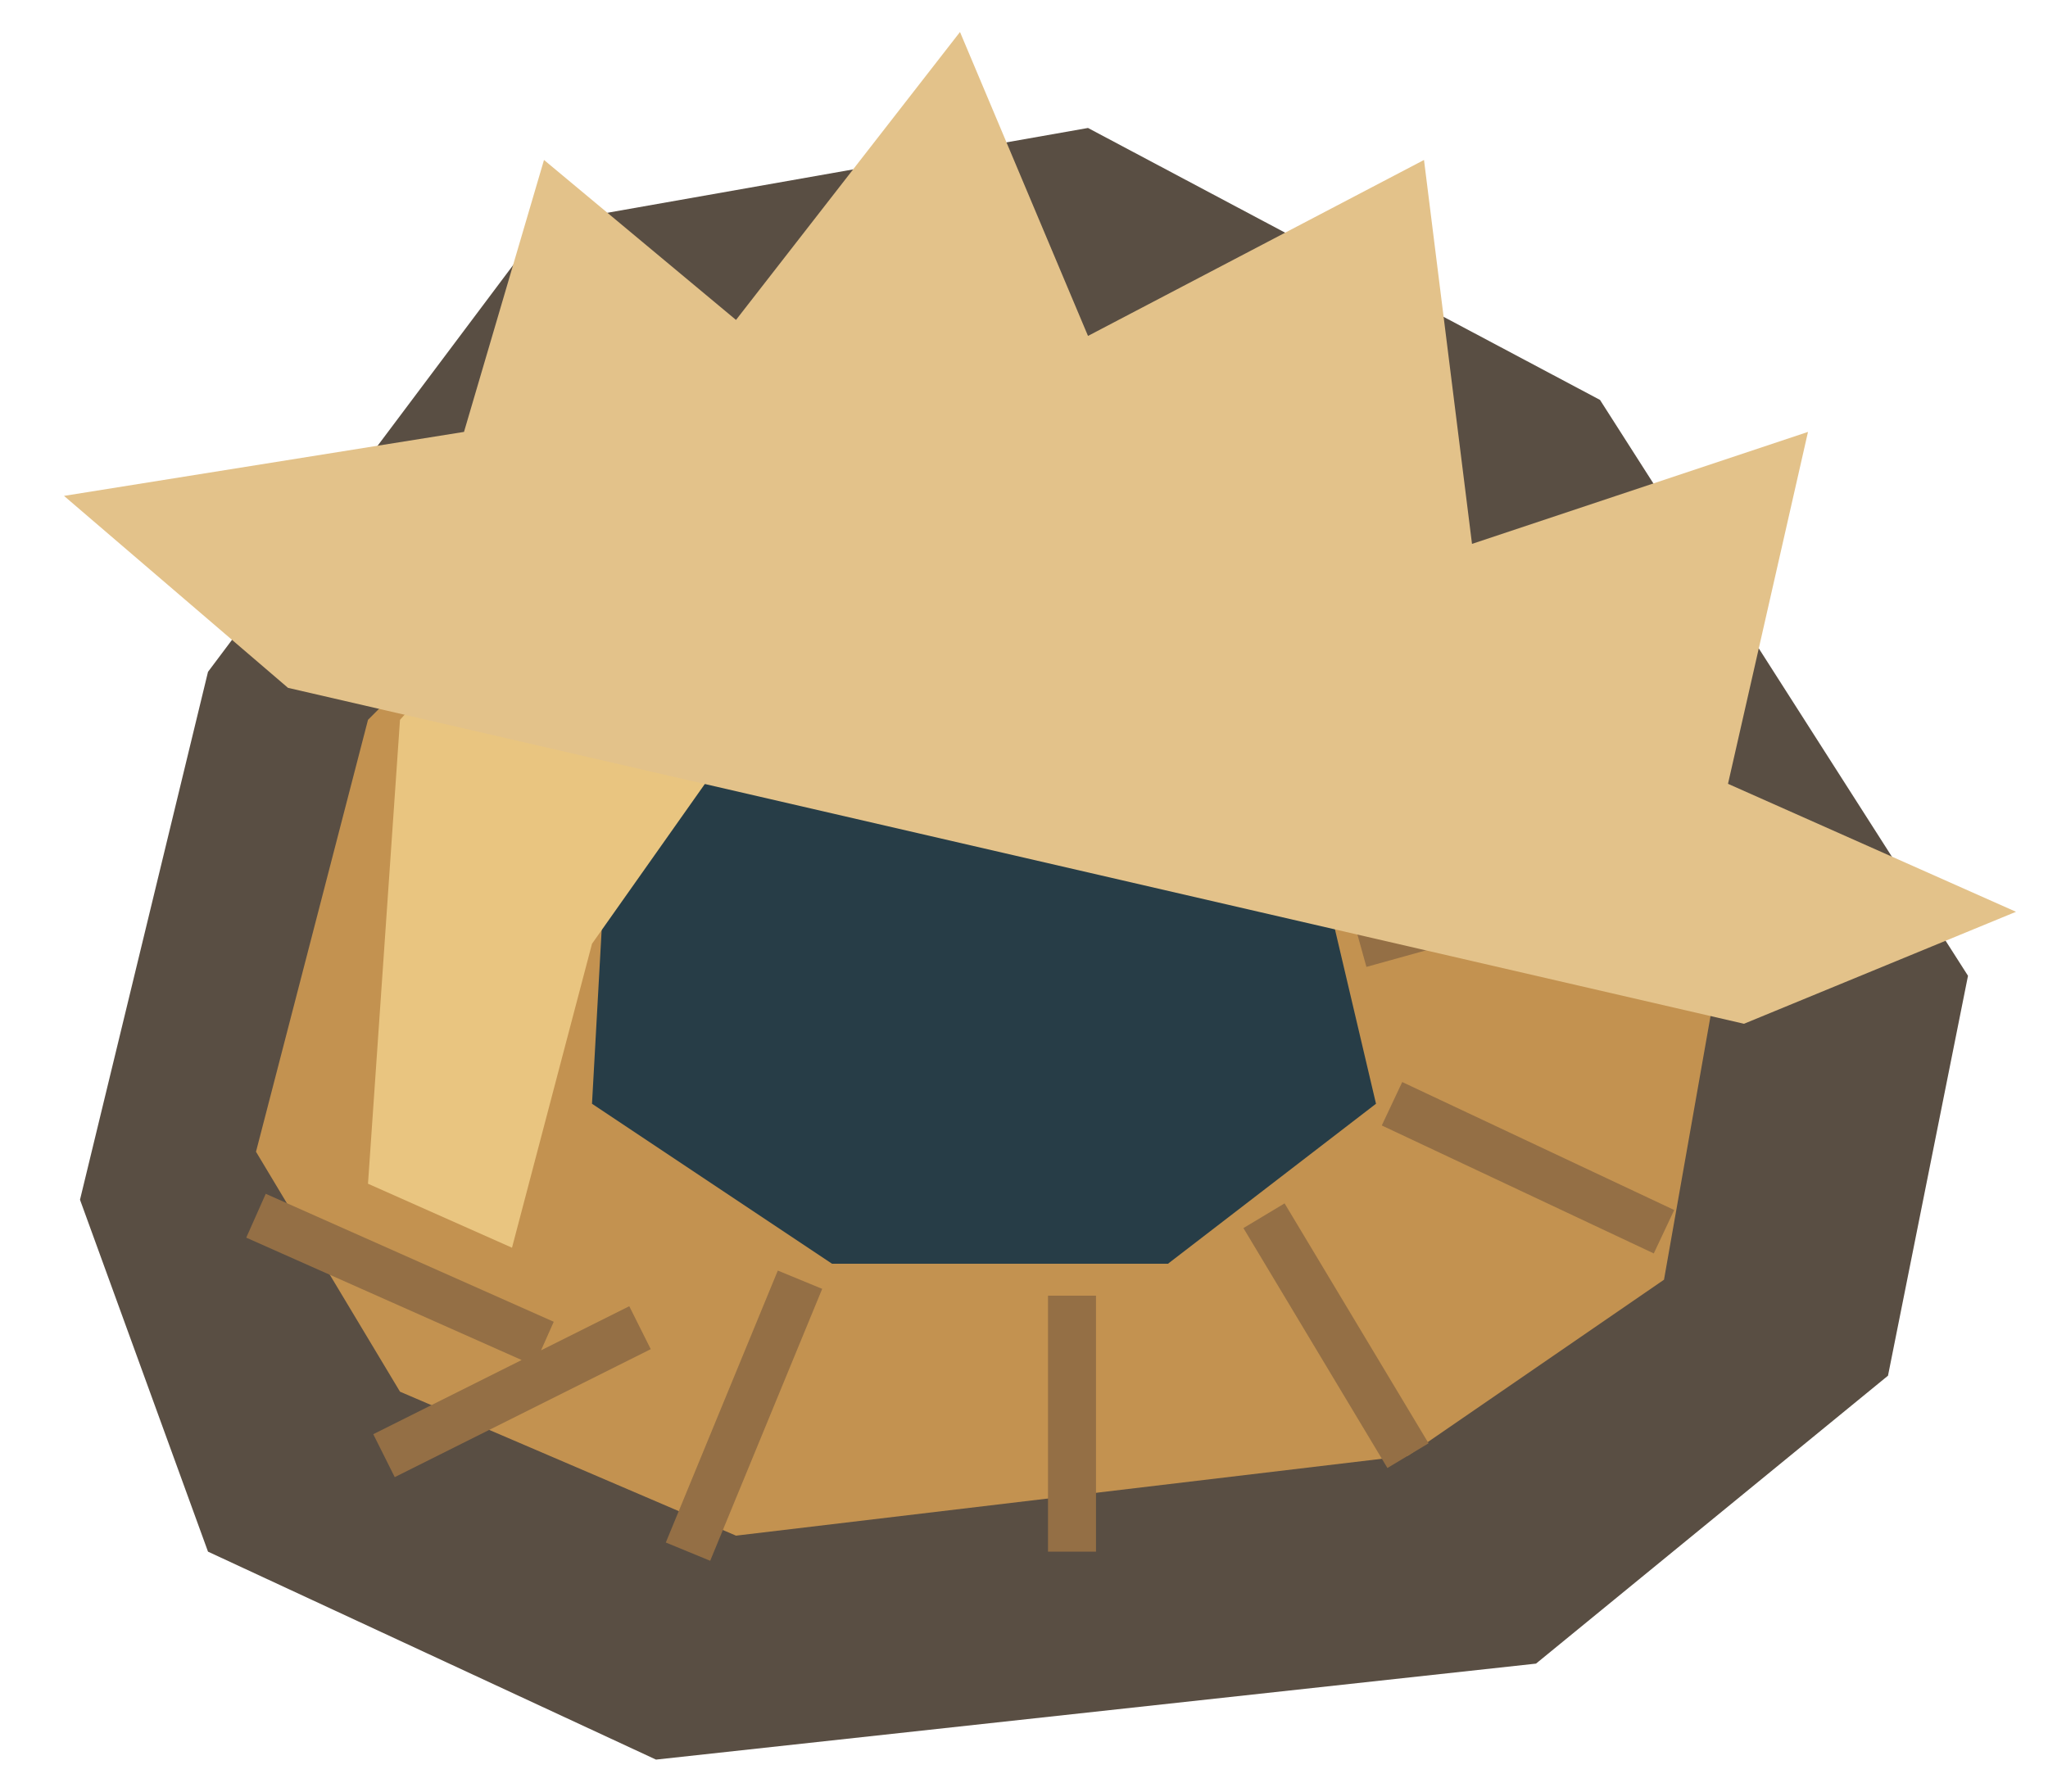
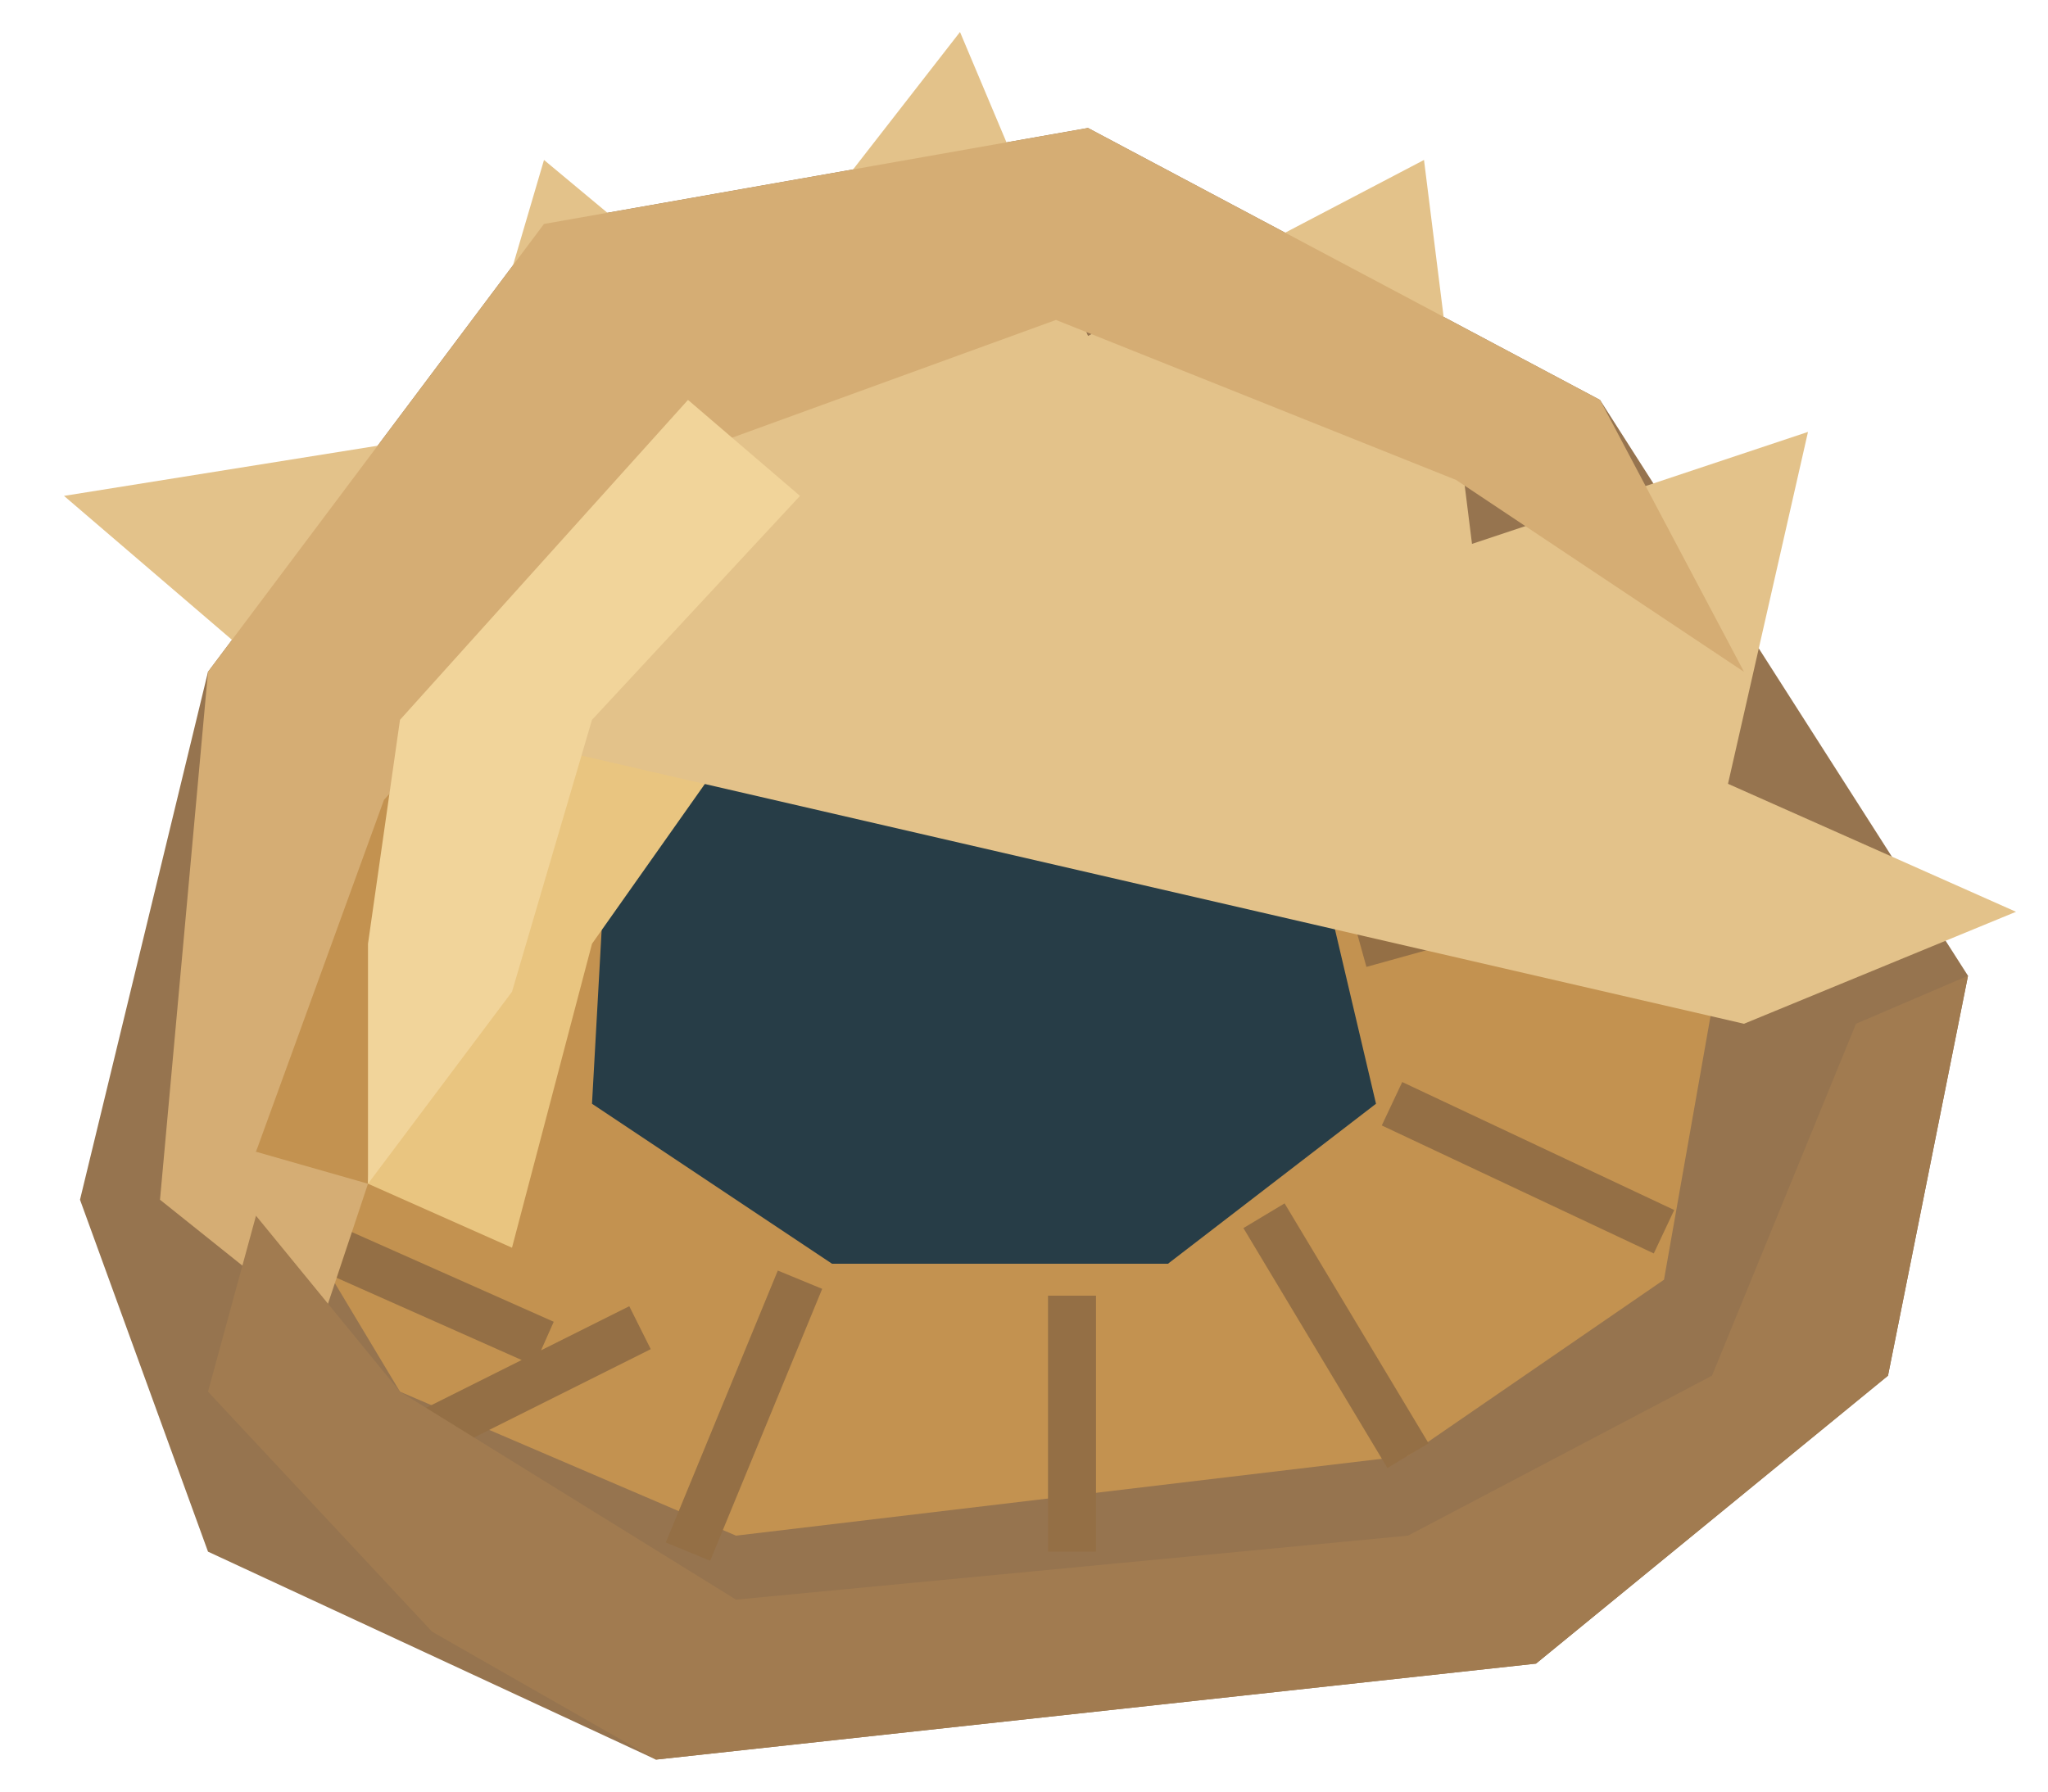
<svg xmlns="http://www.w3.org/2000/svg" width="128" height="112" viewBox="0 0 128 112">
-   <path d="M5 75L13 42L34 14L68 8L100 25L123 61L118 86L96 104L41 110L13 97Z" fill="#594e43" />
+   <path d="M5 75L13 42L34 14L68 8L100 25L123 61L118 86L96 104L41 110L13 97Z" fill="#96744f" />
  <path d="M16 72L23 45L43 25L67 21L90 34L107 63L104 80L88 91L46 96L25 87Z" fill="#c39250" />
  <path d="M37 69L38 51L51 40L68 40L82 52L86 69L73 79L52 79Z" fill="#273d47" />
  <path d="M25 45L43 25L67 21L90 34L97 47L69 37L49 42L37 59L32 78L23 74Z" fill="#e9c580" />
  <path d="M16 76L34 84M24 91L40 83M43 97L50 80M67 97L67 81M88 91L79 76M104 77L87 69M103 54L85 59" fill="none" stroke="#946f45" stroke-width="3" />
  <path d="M18 43L4 31L29 27L34 10L46 20L60 2L68 21L89 10L92 34L113 27L108 49L126 57L109 64" fill="#e3c28a" />
+   <path d="M13 42L34 14L68 8L100 25L109 42L91 30L66 20L44 28L24 50L16 72L23 74L20 83L10 75Z" fill="#d5ad74" />
+   <path d="M41 110L96 104L118 86L123 61L116 64L107 86L88 96L46 100L25 87L16 76L13 87L27 102Z" fill="#a17b50" />
+   <path d="M25 45L43 25L50 31L37 45L32 62L23 74L23 59Z" fill="#f1d49a" />
</svg>
